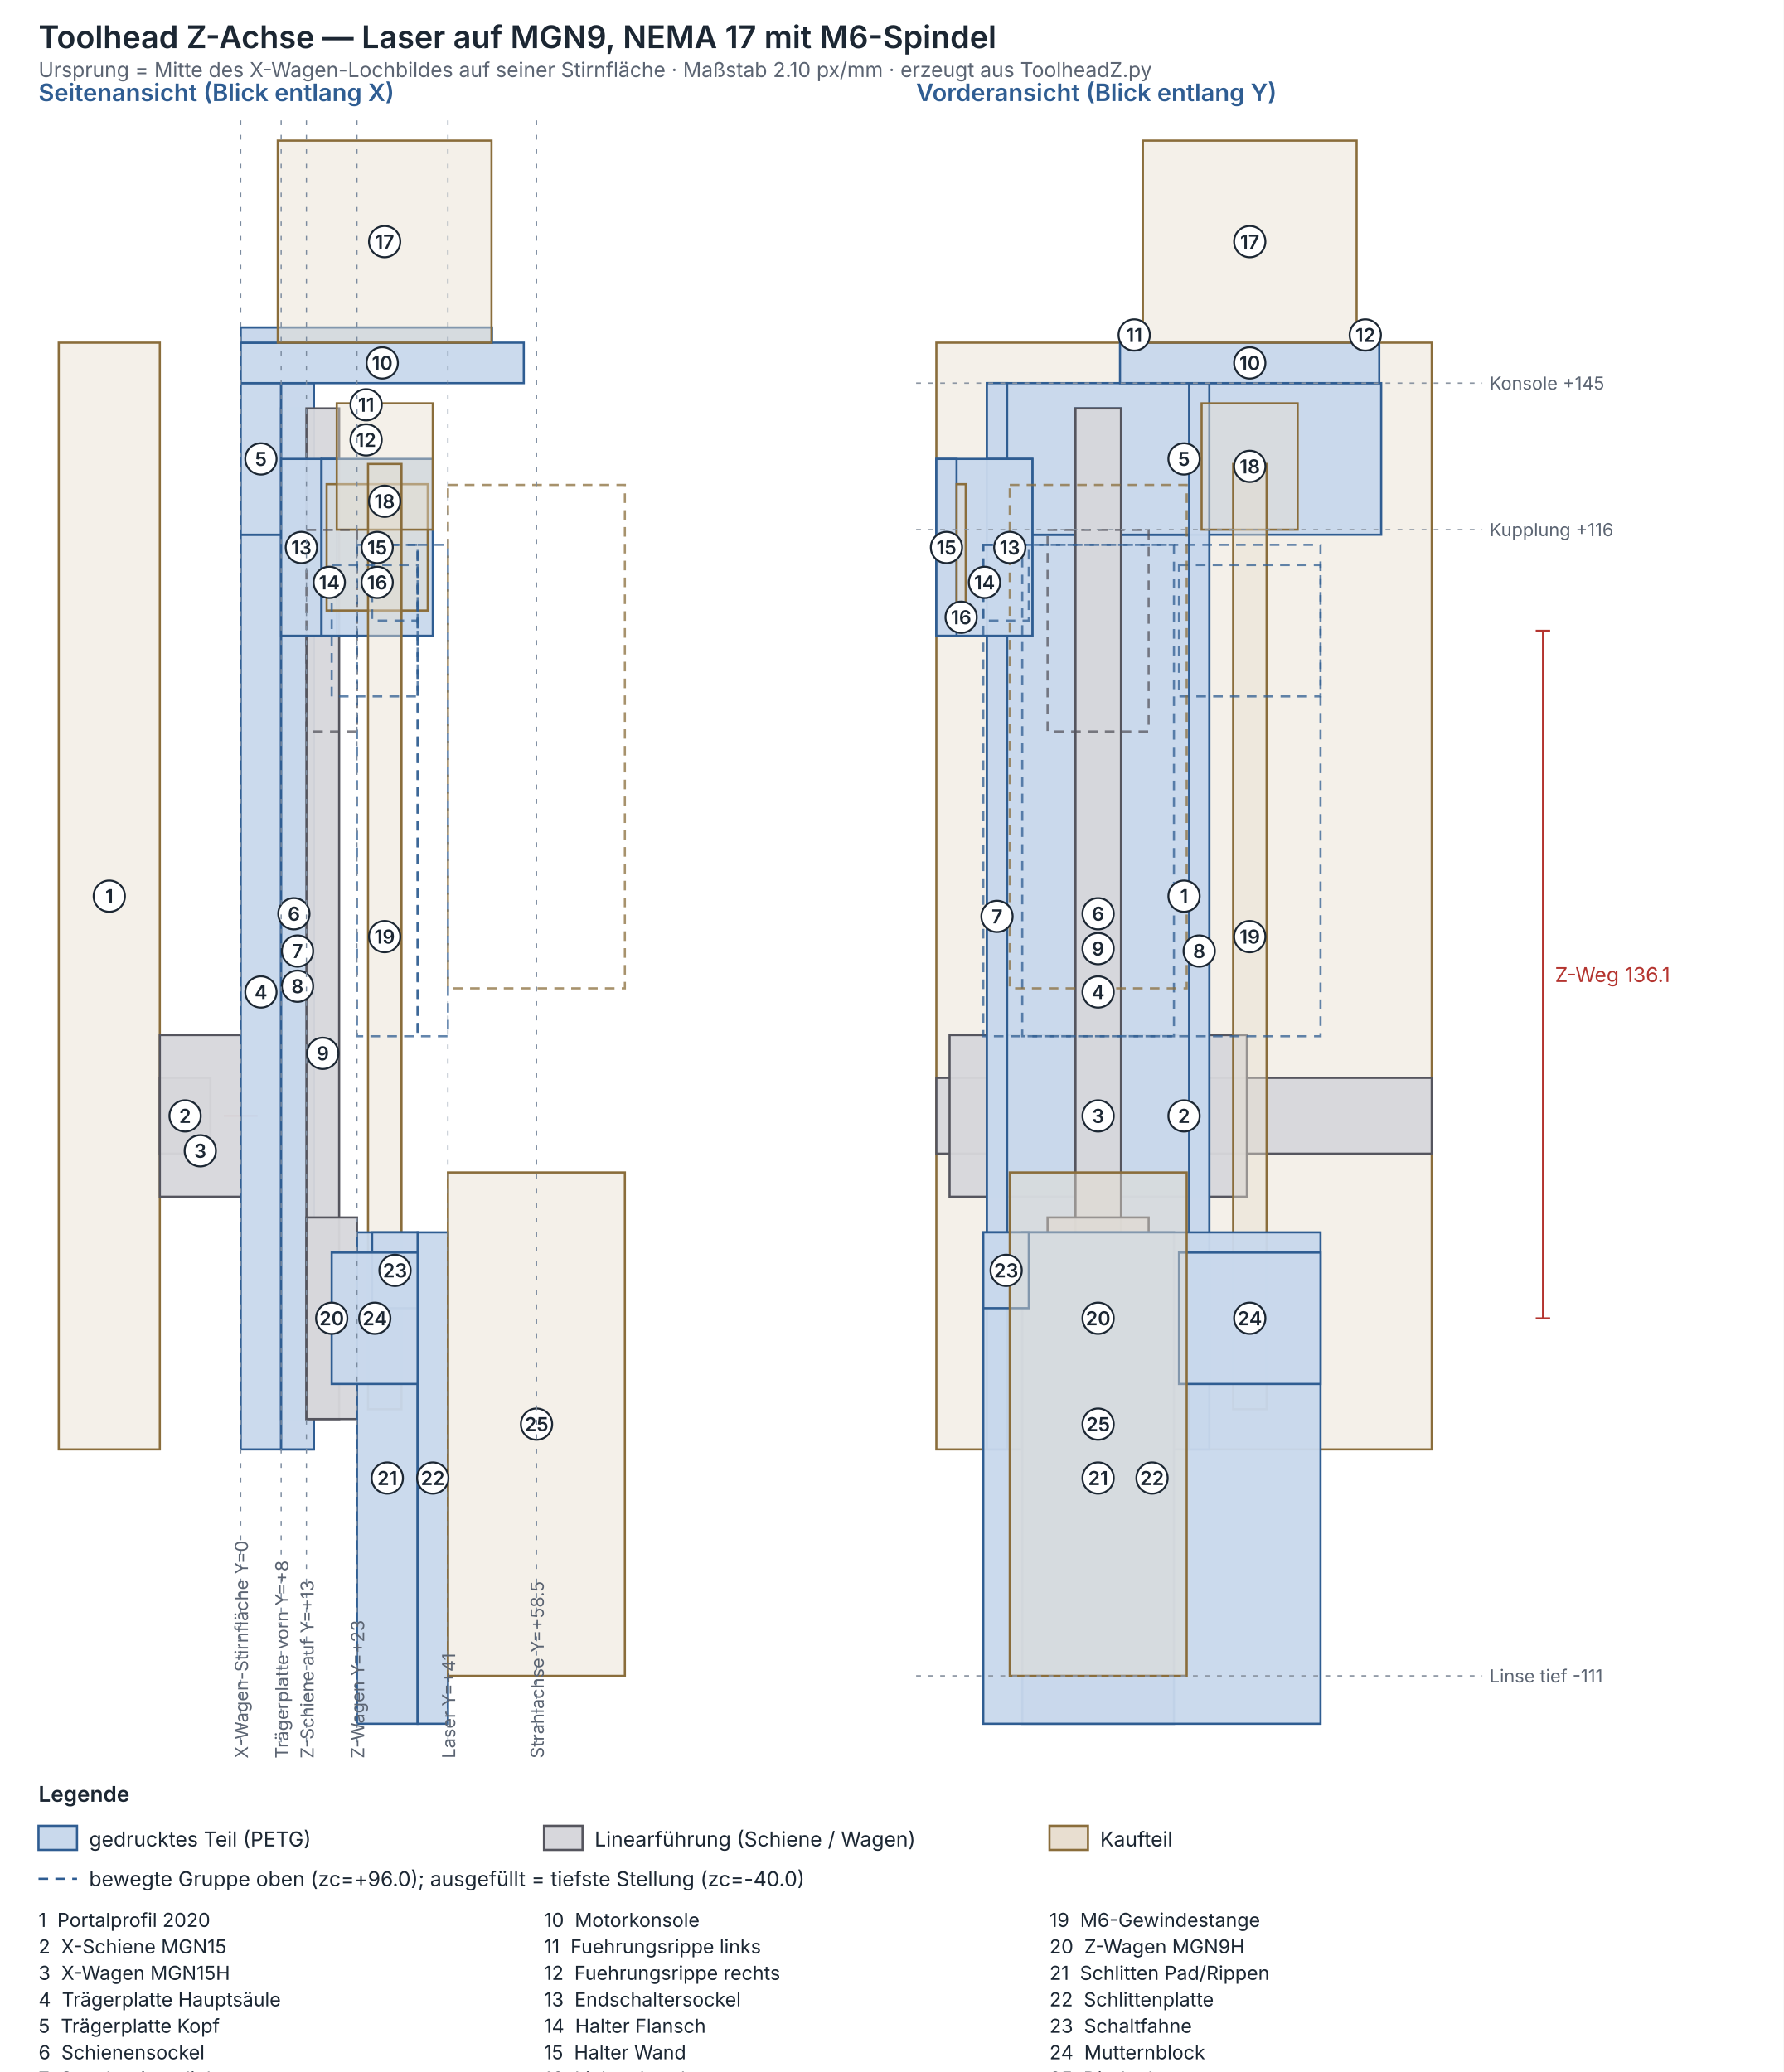
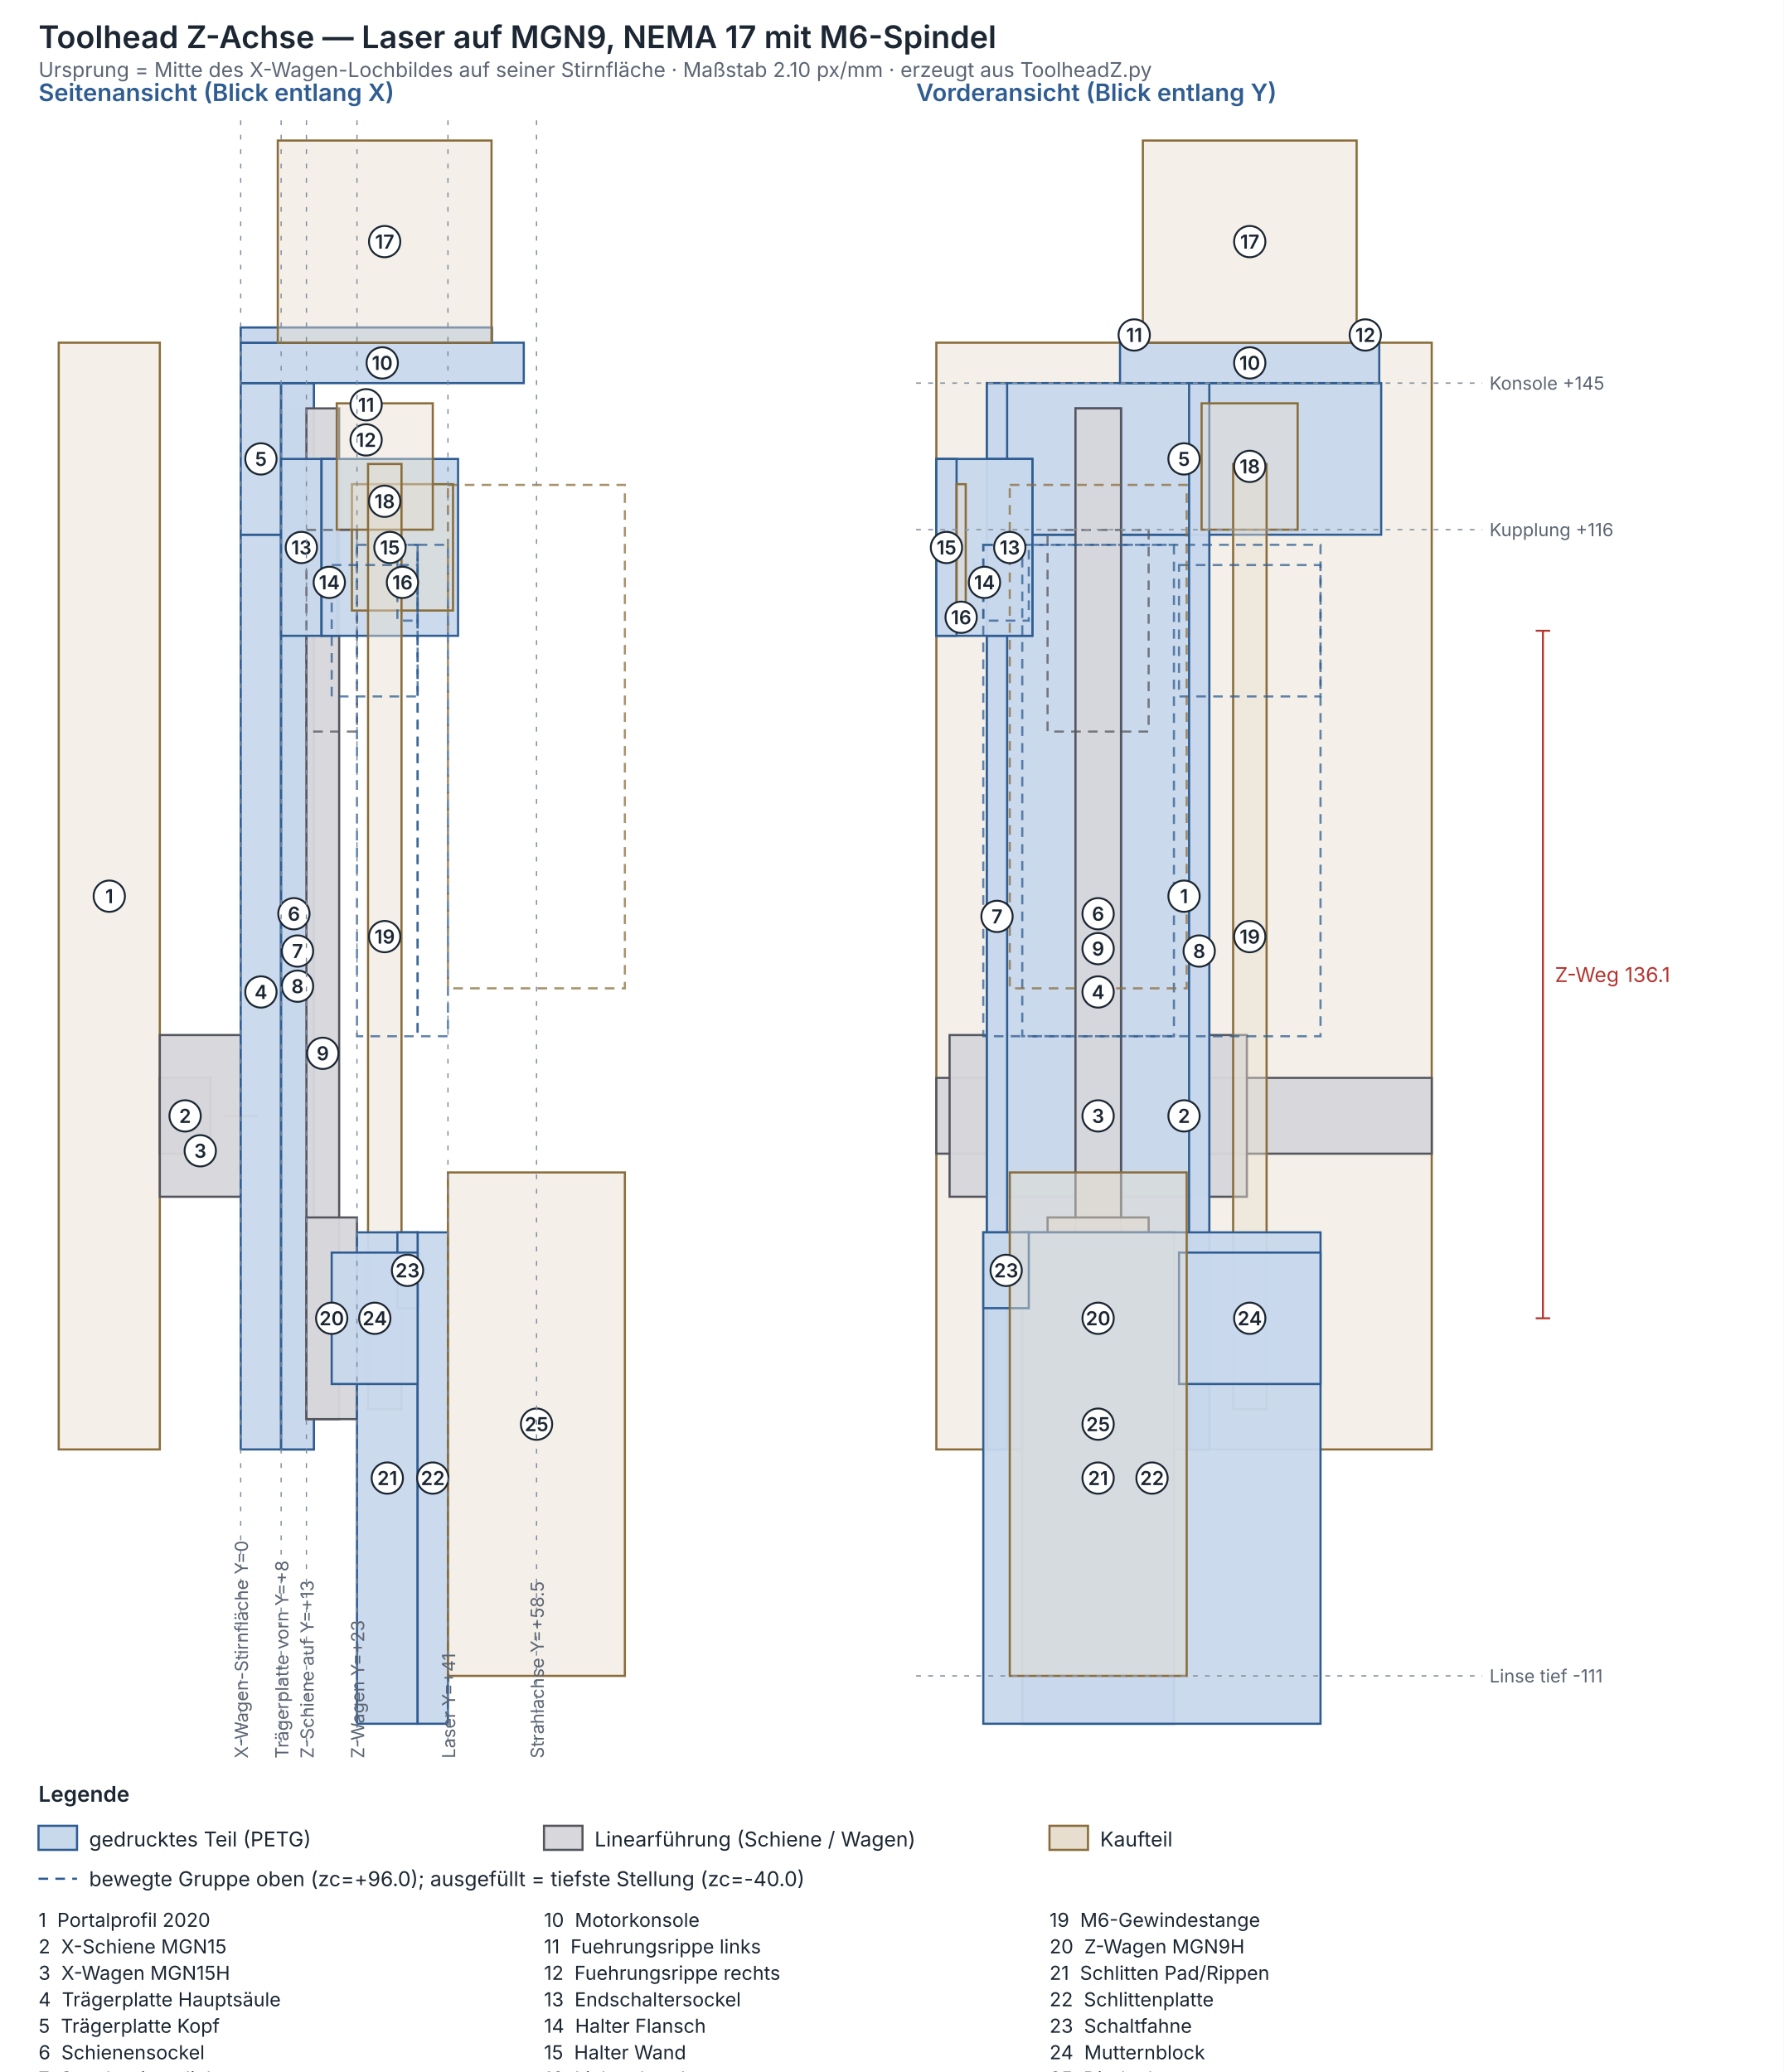
<svg xmlns="http://www.w3.org/2000/svg" width="741" height="861" viewBox="0 0 741 861" font-family="Inter, Helvetica, Arial, sans-serif">
  <rect width="100%" height="100%" fill="#ffffff" />
  <text x="16" y="20" font-size="13" font-weight="600" fill="#1c2733">Toolhead Z-Achse — Laser auf MGN9, NEMA 17 mit M6-Spindel</text>
  <text x="16" y="32" font-size="8.5" fill="#5b6472">Ursprung = Mitte des X-Wagen-Lochbildes auf seiner Stirnfläche · Maßstab 2.10 px/mm · erzeugt aus ToolheadZ.py</text>
  <text x="16.0" y="42.0" font-size="10" font-weight="600" fill="#2f5d92">Seitenansicht (Blick entlang X)</text>
  <line x1="93.0" y1="463.7" x2="107.0" y2="463.7" stroke="#b4342f" stroke-width="0.7" />
  <line x1="100.0" y1="456.7" x2="100.0" y2="470.7" stroke="#b4342f" stroke-width="0.7" />
  <rect x="24.4" y="142.4" width="42.0" height="459.9" fill="#e8ded0" fill-opacity="0.45" stroke="#8a6d3b" stroke-width="0.9" />
  <rect x="66.4" y="447.9" width="21.0" height="31.5" fill="#d7d7dc" fill-opacity="0.95" stroke="#55555e" stroke-width="0.9" />
  <rect x="66.4" y="430.1" width="33.6" height="67.2" fill="#d7d7dc" fill-opacity="0.95" stroke="#55555e" stroke-width="0.9" />
  <rect x="100.0" y="222.2" width="16.8" height="380.1" fill="#c9d9ec" fill-opacity="0.95" stroke="#2f5d92" stroke-width="0.9" />
  <rect x="100.0" y="159.2" width="16.8" height="63.0" fill="#c9d9ec" fill-opacity="0.95" stroke="#2f5d92" stroke-width="0.9" />
  <rect x="116.8" y="169.7" width="10.5" height="420.0" fill="#c9d9ec" fill-opacity="0.95" stroke="#2f5d92" stroke-width="0.9" />
  <rect x="116.8" y="159.2" width="13.6" height="443.1" fill="#c9d9ec" fill-opacity="0.95" stroke="#2f5d92" stroke-width="0.9" />
  <rect x="116.8" y="159.2" width="13.6" height="443.1" fill="#c9d9ec" fill-opacity="0.95" stroke="#2f5d92" stroke-width="0.9" />
  <rect x="127.3" y="169.7" width="13.6" height="420.0" fill="#d7d7dc" fill-opacity="0.95" stroke="#55555e" stroke-width="0.9" />
  <rect x="100.0" y="142.4" width="117.6" height="16.8" fill="#c9d9ec" fill-opacity="0.95" stroke="#2f5d92" stroke-width="0.9" />
  <rect x="100.0" y="136.1" width="104.3" height="6.3" fill="#c9d9ec" fill-opacity="0.95" stroke="#2f5d92" stroke-width="0.9" />
  <rect x="100.0" y="136.1" width="104.3" height="6.3" fill="#c9d9ec" fill-opacity="0.95" stroke="#2f5d92" stroke-width="0.9" />
  <rect x="116.8" y="190.7" width="16.8" height="73.5" fill="#c9d9ec" fill-opacity="0.95" stroke="#2f5d92" stroke-width="0.9" />
  <rect x="133.6" y="190.7" width="6.3" height="73.5" fill="#c9d9ec" fill-opacity="0.95" stroke="#2f5d92" stroke-width="0.9" />
-   <rect x="133.6" y="190.7" width="46.2" height="73.5" fill="#c9d9ec" fill-opacity="0.95" stroke="#2f5d92" stroke-width="0.9" />
-   <rect x="135.7" y="201.2" width="42.0" height="52.5" fill="#e8ded0" fill-opacity="0.45" stroke="#8a6d3b" stroke-width="0.9" />
+   <rect x="133.6" y="190.7" width="56.7" height="73.5" fill="#c9d9ec" fill-opacity="0.95" stroke="#2f5d92" stroke-width="0.9" />
+   <rect x="146.2" y="201.2" width="42.0" height="52.5" fill="#e8ded0" fill-opacity="0.45" stroke="#8a6d3b" stroke-width="0.9" />
  <rect x="115.4" y="58.4" width="88.8" height="84.0" fill="#e8ded0" fill-opacity="0.45" stroke="#8a6d3b" stroke-width="0.9" />
  <rect x="139.9" y="167.6" width="39.9" height="52.5" fill="#e8ded0" fill-opacity="0.45" stroke="#8a6d3b" stroke-width="0.9" />
  <rect x="152.9" y="192.8" width="13.9" height="392.8" fill="#e8ded0" fill-opacity="0.45" stroke="#8a6d3b" stroke-width="0.9" />
  <rect x="127.3" y="220.2" width="21.0" height="83.8" fill="none" stroke="#55555e" stroke-width="0.9" stroke-dasharray="4 3" opacity="0.75" />
  <rect x="148.3" y="226.4" width="25.2" height="204.2" fill="none" stroke="#2f5d92" stroke-width="0.9" stroke-dasharray="4 3" opacity="0.75" />
  <rect x="173.5" y="226.4" width="12.6" height="204.2" fill="none" stroke="#2f5d92" stroke-width="0.9" stroke-dasharray="4 3" opacity="0.75" />
-   <rect x="154.6" y="226.4" width="18.9" height="31.5" fill="none" stroke="#2f5d92" stroke-width="0.9" stroke-dasharray="4 3" opacity="0.75" />
+   <rect x="165.1" y="226.4" width="8.4" height="31.5" fill="none" stroke="#2f5d92" stroke-width="0.9" stroke-dasharray="4 3" opacity="0.75" />
  <rect x="137.8" y="234.8" width="35.7" height="54.6" fill="none" stroke="#2f5d92" stroke-width="0.9" stroke-dasharray="4 3" opacity="0.75" />
  <rect x="186.1" y="201.5" width="73.5" height="209.2" fill="none" stroke="#8a6d3b" stroke-width="0.9" stroke-dasharray="4 3" opacity="0.75" />
  <rect x="127.3" y="505.9" width="21.0" height="83.8" fill="#d7d7dc" fill-opacity="0.95" stroke="#55555e" stroke-width="0.9" />
  <rect x="148.3" y="512.1" width="25.2" height="204.2" fill="#c9d9ec" fill-opacity="0.95" stroke="#2f5d92" stroke-width="0.9" />
  <rect x="173.5" y="512.1" width="12.6" height="204.2" fill="#c9d9ec" fill-opacity="0.95" stroke="#2f5d92" stroke-width="0.9" />
-   <rect x="154.6" y="512.1" width="18.9" height="31.5" fill="#c9d9ec" fill-opacity="0.95" stroke="#2f5d92" stroke-width="0.9" />
+   <rect x="165.1" y="512.1" width="8.4" height="31.5" fill="#c9d9ec" fill-opacity="0.95" stroke="#2f5d92" stroke-width="0.9" />
  <rect x="137.8" y="520.5" width="35.7" height="54.6" fill="#c9d9ec" fill-opacity="0.95" stroke="#2f5d92" stroke-width="0.9" />
  <rect x="186.1" y="487.2" width="73.5" height="209.2" fill="#e8ded0" fill-opacity="0.45" stroke="#8a6d3b" stroke-width="0.9" />
  <circle cx="45.4" cy="372.4" r="6.5" fill="#ffffff" stroke="#1c2733" stroke-width="0.8" />
  <text x="45.4" y="372.4" text-anchor="middle" dominant-baseline="central" font-size="8" font-weight="600" fill="#1c2733">1</text>
  <circle cx="76.9" cy="463.7" r="6.5" fill="#ffffff" stroke="#1c2733" stroke-width="0.8" />
  <text x="76.9" y="463.7" text-anchor="middle" dominant-baseline="central" font-size="8" font-weight="600" fill="#1c2733">2</text>
  <circle cx="83.2" cy="478.2" r="6.5" fill="#ffffff" stroke="#1c2733" stroke-width="0.8" />
  <text x="83.2" y="478.2" text-anchor="middle" dominant-baseline="central" font-size="8" font-weight="600" fill="#1c2733">3</text>
  <circle cx="108.4" cy="412.2" r="6.5" fill="#ffffff" stroke="#1c2733" stroke-width="0.8" />
  <text x="108.4" y="412.2" text-anchor="middle" dominant-baseline="central" font-size="8" font-weight="600" fill="#1c2733">4</text>
  <circle cx="108.4" cy="190.7" r="6.5" fill="#ffffff" stroke="#1c2733" stroke-width="0.8" />
  <text x="108.4" y="190.7" text-anchor="middle" dominant-baseline="central" font-size="8" font-weight="600" fill="#1c2733">5</text>
  <circle cx="122.1" cy="379.7" r="6.5" fill="#ffffff" stroke="#1c2733" stroke-width="0.8" />
  <text x="122.1" y="379.7" text-anchor="middle" dominant-baseline="central" font-size="8" font-weight="600" fill="#1c2733">6</text>
  <circle cx="123.6" cy="395.2" r="6.5" fill="#ffffff" stroke="#1c2733" stroke-width="0.8" />
  <text x="123.6" y="395.2" text-anchor="middle" dominant-baseline="central" font-size="8" font-weight="600" fill="#1c2733">7</text>
  <circle cx="123.6" cy="409.8" r="6.5" fill="#ffffff" stroke="#1c2733" stroke-width="0.8" />
  <text x="123.6" y="409.8" text-anchor="middle" dominant-baseline="central" font-size="8" font-weight="600" fill="#1c2733">8</text>
  <circle cx="134.1" cy="437.7" r="6.5" fill="#ffffff" stroke="#1c2733" stroke-width="0.8" />
  <text x="134.1" y="437.7" text-anchor="middle" dominant-baseline="central" font-size="8" font-weight="600" fill="#1c2733">9</text>
  <circle cx="158.8" cy="150.8" r="6.5" fill="#ffffff" stroke="#1c2733" stroke-width="0.8" />
  <text x="158.8" y="150.8" text-anchor="middle" dominant-baseline="central" font-size="8" font-weight="600" fill="#1c2733">10</text>
  <circle cx="152.1" cy="168.2" r="6.5" fill="#ffffff" stroke="#1c2733" stroke-width="0.8" />
  <text x="152.1" y="168.2" text-anchor="middle" dominant-baseline="central" font-size="8" font-weight="600" fill="#1c2733">11</text>
  <circle cx="152.1" cy="182.8" r="6.5" fill="#ffffff" stroke="#1c2733" stroke-width="0.8" />
  <text x="152.1" y="182.8" text-anchor="middle" dominant-baseline="central" font-size="8" font-weight="600" fill="#1c2733">12</text>
  <circle cx="125.2" cy="227.5" r="6.5" fill="#ffffff" stroke="#1c2733" stroke-width="0.8" />
  <text x="125.2" y="227.5" text-anchor="middle" dominant-baseline="central" font-size="8" font-weight="600" fill="#1c2733">13</text>
  <circle cx="136.8" cy="242.0" r="6.5" fill="#ffffff" stroke="#1c2733" stroke-width="0.8" />
  <text x="136.8" y="242.0" text-anchor="middle" dominant-baseline="central" font-size="8" font-weight="600" fill="#1c2733">14</text>
-   <circle cx="156.7" cy="227.5" r="6.5" fill="#ffffff" stroke="#1c2733" stroke-width="0.8" />
-   <text x="156.7" y="227.5" text-anchor="middle" dominant-baseline="central" font-size="8" font-weight="600" fill="#1c2733">15</text>
-   <circle cx="156.7" cy="242.0" r="6.5" fill="#ffffff" stroke="#1c2733" stroke-width="0.8" />
-   <text x="156.7" y="242.0" text-anchor="middle" dominant-baseline="central" font-size="8" font-weight="600" fill="#1c2733">16</text>
+   <circle cx="162.0" cy="227.5" r="6.5" fill="#ffffff" stroke="#1c2733" stroke-width="0.8" />
+   <text x="162.0" y="227.5" text-anchor="middle" dominant-baseline="central" font-size="8" font-weight="600" fill="#1c2733">15</text>
+   <circle cx="167.2" cy="242.0" r="6.5" fill="#ffffff" stroke="#1c2733" stroke-width="0.8" />
+   <text x="167.2" y="242.0" text-anchor="middle" dominant-baseline="central" font-size="8" font-weight="600" fill="#1c2733">16</text>
  <circle cx="159.8" cy="100.4" r="6.5" fill="#ffffff" stroke="#1c2733" stroke-width="0.8" />
  <text x="159.8" y="100.4" text-anchor="middle" dominant-baseline="central" font-size="8" font-weight="600" fill="#1c2733">17</text>
  <circle cx="159.8" cy="208.3" r="6.5" fill="#ffffff" stroke="#1c2733" stroke-width="0.8" />
  <text x="159.8" y="208.3" text-anchor="middle" dominant-baseline="central" font-size="8" font-weight="600" fill="#1c2733">18</text>
  <circle cx="159.8" cy="389.2" r="6.5" fill="#ffffff" stroke="#1c2733" stroke-width="0.8" />
  <text x="159.8" y="389.2" text-anchor="middle" dominant-baseline="central" font-size="8" font-weight="600" fill="#1c2733">19</text>
  <circle cx="137.8" cy="547.8" r="6.5" fill="#ffffff" stroke="#1c2733" stroke-width="0.8" />
  <text x="137.8" y="547.8" text-anchor="middle" dominant-baseline="central" font-size="8" font-weight="600" fill="#1c2733">20</text>
  <circle cx="160.9" cy="614.2" r="6.5" fill="#ffffff" stroke="#1c2733" stroke-width="0.8" />
  <text x="160.9" y="614.2" text-anchor="middle" dominant-baseline="central" font-size="8" font-weight="600" fill="#1c2733">21</text>
  <circle cx="179.8" cy="614.2" r="6.5" fill="#ffffff" stroke="#1c2733" stroke-width="0.8" />
  <text x="179.8" y="614.2" text-anchor="middle" dominant-baseline="central" font-size="8" font-weight="600" fill="#1c2733">22</text>
-   <circle cx="164.1" cy="527.9" r="6.5" fill="#ffffff" stroke="#1c2733" stroke-width="0.8" />
-   <text x="164.1" y="527.9" text-anchor="middle" dominant-baseline="central" font-size="8" font-weight="600" fill="#1c2733">23</text>
+   <circle cx="169.3" cy="527.9" r="6.5" fill="#ffffff" stroke="#1c2733" stroke-width="0.8" />
+   <text x="169.3" y="527.9" text-anchor="middle" dominant-baseline="central" font-size="8" font-weight="600" fill="#1c2733">23</text>
  <circle cx="155.7" cy="547.8" r="6.5" fill="#ffffff" stroke="#1c2733" stroke-width="0.8" />
  <text x="155.7" y="547.8" text-anchor="middle" dominant-baseline="central" font-size="8" font-weight="600" fill="#1c2733">24</text>
  <circle cx="222.9" cy="591.8" r="6.5" fill="#ffffff" stroke="#1c2733" stroke-width="0.8" />
  <text x="222.9" y="591.8" text-anchor="middle" dominant-baseline="central" font-size="8" font-weight="600" fill="#1c2733">25</text>
  <text x="380.6" y="42.0" font-size="10" font-weight="600" fill="#2f5d92">Vorderansicht (Blick entlang Y)</text>
  <line x1="449.2" y1="463.7" x2="463.2" y2="463.7" stroke="#b4342f" stroke-width="0.7" />
  <line x1="456.2" y1="456.7" x2="456.2" y2="470.7" stroke="#b4342f" stroke-width="0.7" />
  <rect x="389.0" y="142.4" width="205.8" height="459.9" fill="#e8ded0" fill-opacity="0.45" stroke="#8a6d3b" stroke-width="0.9" />
  <rect x="389.0" y="447.9" width="205.8" height="31.5" fill="#d7d7dc" fill-opacity="0.95" stroke="#55555e" stroke-width="0.9" />
  <rect x="394.5" y="430.1" width="123.5" height="67.2" fill="#d7d7dc" fill-opacity="0.95" stroke="#55555e" stroke-width="0.9" />
  <rect x="410.0" y="222.2" width="92.4" height="380.1" fill="#c9d9ec" fill-opacity="0.95" stroke="#2f5d92" stroke-width="0.9" />
  <rect x="410.0" y="159.2" width="163.8" height="63.0" fill="#c9d9ec" fill-opacity="0.95" stroke="#2f5d92" stroke-width="0.9" />
  <rect x="446.8" y="169.7" width="18.9" height="420.0" fill="#c9d9ec" fill-opacity="0.95" stroke="#2f5d92" stroke-width="0.9" />
  <rect x="410.0" y="159.2" width="8.4" height="443.1" fill="#c9d9ec" fill-opacity="0.95" stroke="#2f5d92" stroke-width="0.9" />
  <rect x="494.0" y="159.2" width="8.4" height="443.1" fill="#c9d9ec" fill-opacity="0.95" stroke="#2f5d92" stroke-width="0.9" />
  <rect x="446.8" y="169.7" width="18.9" height="420.0" fill="#d7d7dc" fill-opacity="0.95" stroke="#55555e" stroke-width="0.9" />
  <rect x="465.3" y="142.4" width="107.7" height="16.8" fill="#c9d9ec" fill-opacity="0.95" stroke="#2f5d92" stroke-width="0.9" />
  <rect x="468.1" y="136.1" width="6.3" height="6.3" fill="#c9d9ec" fill-opacity="0.95" stroke="#2f5d92" stroke-width="0.9" />
  <rect x="564.0" y="136.1" width="6.3" height="6.3" fill="#c9d9ec" fill-opacity="0.95" stroke="#2f5d92" stroke-width="0.9" />
  <rect x="410.0" y="190.7" width="18.9" height="73.5" fill="#c9d9ec" fill-opacity="0.95" stroke="#2f5d92" stroke-width="0.9" />
  <rect x="389.0" y="190.7" width="39.9" height="73.5" fill="#c9d9ec" fill-opacity="0.95" stroke="#2f5d92" stroke-width="0.9" />
  <rect x="389.0" y="190.7" width="8.4" height="73.5" fill="#c9d9ec" fill-opacity="0.95" stroke="#2f5d92" stroke-width="0.9" />
  <rect x="397.4" y="201.2" width="3.8" height="52.5" fill="#e8ded0" fill-opacity="0.45" stroke="#8a6d3b" stroke-width="0.9" />
  <rect x="474.8" y="58.4" width="88.8" height="84.0" fill="#e8ded0" fill-opacity="0.45" stroke="#8a6d3b" stroke-width="0.9" />
  <rect x="499.2" y="167.6" width="39.9" height="52.5" fill="#e8ded0" fill-opacity="0.45" stroke="#8a6d3b" stroke-width="0.9" />
  <rect x="512.3" y="192.8" width="13.9" height="392.8" fill="#e8ded0" fill-opacity="0.45" stroke="#8a6d3b" stroke-width="0.9" />
  <rect x="435.2" y="220.2" width="42.0" height="83.8" fill="none" stroke="#55555e" stroke-width="0.9" stroke-dasharray="4 3" opacity="0.75" />
  <rect x="424.7" y="226.4" width="63.0" height="204.2" fill="none" stroke="#2f5d92" stroke-width="0.9" stroke-dasharray="4 3" opacity="0.75" />
  <rect x="408.5" y="226.4" width="140.1" height="204.2" fill="none" stroke="#2f5d92" stroke-width="0.9" stroke-dasharray="4 3" opacity="0.75" />
  <rect x="408.5" y="226.4" width="18.9" height="31.5" fill="none" stroke="#2f5d92" stroke-width="0.9" stroke-dasharray="4 3" opacity="0.75" />
  <rect x="489.8" y="234.8" width="58.8" height="54.6" fill="none" stroke="#2f5d92" stroke-width="0.9" stroke-dasharray="4 3" opacity="0.75" />
  <rect x="419.5" y="201.5" width="73.5" height="209.2" fill="none" stroke="#8a6d3b" stroke-width="0.9" stroke-dasharray="4 3" opacity="0.75" />
  <rect x="435.2" y="505.9" width="42.0" height="83.8" fill="#d7d7dc" fill-opacity="0.95" stroke="#55555e" stroke-width="0.9" />
  <rect x="424.7" y="512.1" width="63.0" height="204.2" fill="#c9d9ec" fill-opacity="0.95" stroke="#2f5d92" stroke-width="0.9" />
  <rect x="408.5" y="512.1" width="140.1" height="204.2" fill="#c9d9ec" fill-opacity="0.95" stroke="#2f5d92" stroke-width="0.9" />
  <rect x="408.5" y="512.1" width="18.9" height="31.5" fill="#c9d9ec" fill-opacity="0.95" stroke="#2f5d92" stroke-width="0.9" />
  <rect x="489.8" y="520.5" width="58.8" height="54.6" fill="#c9d9ec" fill-opacity="0.95" stroke="#2f5d92" stroke-width="0.9" />
  <rect x="419.5" y="487.2" width="73.5" height="209.2" fill="#e8ded0" fill-opacity="0.45" stroke="#8a6d3b" stroke-width="0.9" />
  <circle cx="491.9" cy="372.4" r="6.5" fill="#ffffff" stroke="#1c2733" stroke-width="0.8" />
  <text x="491.9" y="372.4" text-anchor="middle" dominant-baseline="central" font-size="8" font-weight="600" fill="#1c2733">1</text>
  <circle cx="491.9" cy="463.7" r="6.5" fill="#ffffff" stroke="#1c2733" stroke-width="0.8" />
  <text x="491.9" y="463.7" text-anchor="middle" dominant-baseline="central" font-size="8" font-weight="600" fill="#1c2733">2</text>
  <circle cx="456.2" cy="463.7" r="6.5" fill="#ffffff" stroke="#1c2733" stroke-width="0.8" />
  <text x="456.2" y="463.7" text-anchor="middle" dominant-baseline="central" font-size="8" font-weight="600" fill="#1c2733">3</text>
  <circle cx="456.2" cy="412.2" r="6.5" fill="#ffffff" stroke="#1c2733" stroke-width="0.8" />
  <text x="456.2" y="412.2" text-anchor="middle" dominant-baseline="central" font-size="8" font-weight="600" fill="#1c2733">4</text>
  <circle cx="491.9" cy="190.7" r="6.5" fill="#ffffff" stroke="#1c2733" stroke-width="0.8" />
  <text x="491.9" y="190.7" text-anchor="middle" dominant-baseline="central" font-size="8" font-weight="600" fill="#1c2733">5</text>
  <circle cx="456.2" cy="379.7" r="6.5" fill="#ffffff" stroke="#1c2733" stroke-width="0.8" />
  <text x="456.2" y="379.7" text-anchor="middle" dominant-baseline="central" font-size="8" font-weight="600" fill="#1c2733">6</text>
  <circle cx="414.2" cy="380.8" r="6.5" fill="#ffffff" stroke="#1c2733" stroke-width="0.8" />
  <text x="414.2" y="380.8" text-anchor="middle" dominant-baseline="central" font-size="8" font-weight="600" fill="#1c2733">7</text>
  <circle cx="498.2" cy="395.2" r="6.5" fill="#ffffff" stroke="#1c2733" stroke-width="0.8" />
  <text x="498.2" y="395.2" text-anchor="middle" dominant-baseline="central" font-size="8" font-weight="600" fill="#1c2733">8</text>
  <circle cx="456.2" cy="394.2" r="6.5" fill="#ffffff" stroke="#1c2733" stroke-width="0.8" />
  <text x="456.2" y="394.2" text-anchor="middle" dominant-baseline="central" font-size="8" font-weight="600" fill="#1c2733">9</text>
  <circle cx="519.2" cy="150.8" r="6.5" fill="#ffffff" stroke="#1c2733" stroke-width="0.8" />
  <text x="519.2" y="150.8" text-anchor="middle" dominant-baseline="central" font-size="8" font-weight="600" fill="#1c2733">10</text>
  <circle cx="471.2" cy="139.2" r="6.5" fill="#ffffff" stroke="#1c2733" stroke-width="0.8" />
  <text x="471.2" y="139.2" text-anchor="middle" dominant-baseline="central" font-size="8" font-weight="600" fill="#1c2733">11</text>
  <circle cx="567.2" cy="139.2" r="6.5" fill="#ffffff" stroke="#1c2733" stroke-width="0.8" />
  <text x="567.2" y="139.2" text-anchor="middle" dominant-baseline="central" font-size="8" font-weight="600" fill="#1c2733">12</text>
  <circle cx="419.5" cy="227.5" r="6.5" fill="#ffffff" stroke="#1c2733" stroke-width="0.8" />
  <text x="419.5" y="227.5" text-anchor="middle" dominant-baseline="central" font-size="8" font-weight="600" fill="#1c2733">13</text>
  <circle cx="409.0" cy="242.0" r="6.5" fill="#ffffff" stroke="#1c2733" stroke-width="0.8" />
  <text x="409.0" y="242.0" text-anchor="middle" dominant-baseline="central" font-size="8" font-weight="600" fill="#1c2733">14</text>
  <circle cx="393.2" cy="227.5" r="6.5" fill="#ffffff" stroke="#1c2733" stroke-width="0.8" />
  <text x="393.2" y="227.5" text-anchor="middle" dominant-baseline="central" font-size="8" font-weight="600" fill="#1c2733">15</text>
  <circle cx="399.3" cy="256.5" r="6.5" fill="#ffffff" stroke="#1c2733" stroke-width="0.8" />
  <text x="399.3" y="256.5" text-anchor="middle" dominant-baseline="central" font-size="8" font-weight="600" fill="#1c2733">16</text>
  <circle cx="519.2" cy="100.4" r="6.5" fill="#ffffff" stroke="#1c2733" stroke-width="0.8" />
  <text x="519.2" y="100.4" text-anchor="middle" dominant-baseline="central" font-size="8" font-weight="600" fill="#1c2733">17</text>
  <circle cx="519.2" cy="193.8" r="6.5" fill="#ffffff" stroke="#1c2733" stroke-width="0.8" />
  <text x="519.2" y="193.8" text-anchor="middle" dominant-baseline="central" font-size="8" font-weight="600" fill="#1c2733">18</text>
  <circle cx="519.2" cy="389.2" r="6.5" fill="#ffffff" stroke="#1c2733" stroke-width="0.8" />
  <text x="519.2" y="389.2" text-anchor="middle" dominant-baseline="central" font-size="8" font-weight="600" fill="#1c2733">19</text>
  <circle cx="456.2" cy="547.8" r="6.5" fill="#ffffff" stroke="#1c2733" stroke-width="0.8" />
  <text x="456.2" y="547.8" text-anchor="middle" dominant-baseline="central" font-size="8" font-weight="600" fill="#1c2733">20</text>
  <circle cx="456.2" cy="614.2" r="6.5" fill="#ffffff" stroke="#1c2733" stroke-width="0.8" />
  <text x="456.2" y="614.2" text-anchor="middle" dominant-baseline="central" font-size="8" font-weight="600" fill="#1c2733">21</text>
  <circle cx="478.6" cy="614.2" r="6.5" fill="#ffffff" stroke="#1c2733" stroke-width="0.8" />
  <text x="478.6" y="614.2" text-anchor="middle" dominant-baseline="central" font-size="8" font-weight="600" fill="#1c2733">22</text>
  <circle cx="418.0" cy="527.9" r="6.5" fill="#ffffff" stroke="#1c2733" stroke-width="0.8" />
  <text x="418.0" y="527.9" text-anchor="middle" dominant-baseline="central" font-size="8" font-weight="600" fill="#1c2733">23</text>
  <circle cx="519.2" cy="547.8" r="6.5" fill="#ffffff" stroke="#1c2733" stroke-width="0.8" />
  <text x="519.2" y="547.8" text-anchor="middle" dominant-baseline="central" font-size="8" font-weight="600" fill="#1c2733">24</text>
  <circle cx="456.2" cy="591.8" r="6.5" fill="#ffffff" stroke="#1c2733" stroke-width="0.8" />
  <text x="456.2" y="591.8" text-anchor="middle" dominant-baseline="central" font-size="8" font-weight="600" fill="#1c2733">25</text>
  <line x1="100.0" y1="50.0" x2="100.0" y2="726.7" stroke="#7a8a9e" stroke-width="0.5" stroke-dasharray="2 4" />
  <text x="103.0" y="730.7" font-size="7.5" fill="#5b6472" transform="rotate(-90 103.0 730.7)" text-anchor="start">X-Wagen-Stirnfläche  Y=0</text>
  <line x1="116.8" y1="50.0" x2="116.8" y2="726.7" stroke="#7a8a9e" stroke-width="0.5" stroke-dasharray="2 4" />
  <text x="119.8" y="730.7" font-size="7.5" fill="#5b6472" transform="rotate(-90 119.8 730.7)" text-anchor="start">Trägerplatte vorn  Y=+8</text>
  <line x1="127.3" y1="50.0" x2="127.3" y2="726.7" stroke="#7a8a9e" stroke-width="0.5" stroke-dasharray="2 4" />
  <text x="130.3" y="730.7" font-size="7.5" fill="#5b6472" transform="rotate(-90 130.3 730.7)" text-anchor="start">Z-Schiene auf  Y=+13</text>
  <line x1="148.3" y1="50.0" x2="148.3" y2="726.7" stroke="#7a8a9e" stroke-width="0.5" stroke-dasharray="2 4" />
  <text x="151.3" y="730.7" font-size="7.5" fill="#5b6472" transform="rotate(-90 151.3 730.7)" text-anchor="start">Z-Wagen  Y=+23</text>
  <line x1="186.1" y1="50.0" x2="186.1" y2="726.7" stroke="#7a8a9e" stroke-width="0.5" stroke-dasharray="2 4" />
  <text x="189.1" y="730.7" font-size="7.5" fill="#5b6472" transform="rotate(-90 189.1 730.7)" text-anchor="start">Laser  Y=+41</text>
  <line x1="222.9" y1="50.0" x2="222.9" y2="726.7" stroke="#7a8a9e" stroke-width="0.5" stroke-dasharray="2 4" />
  <text x="225.9" y="730.7" font-size="7.5" fill="#5b6472" transform="rotate(-90 225.9 730.7)" text-anchor="start">Strahlachse  Y=+58.5</text>
  <line x1="641.0" y1="547.8" x2="641.0" y2="262.1" stroke="#b4342f" stroke-width="0.8" />
  <line x1="638.0" y1="547.8" x2="644.0" y2="547.8" stroke="#b4342f" stroke-width="0.8" />
  <line x1="638.0" y1="262.1" x2="644.0" y2="262.1" stroke="#b4342f" stroke-width="0.8" />
  <text x="646.0" y="405.0" font-size="8.5" fill="#b4342f" text-anchor="start" dominant-baseline="middle">Z-Weg 136.1</text>
  <line x1="380.6" y1="159.2" x2="615.8" y2="159.2" stroke="#8c96a3" stroke-width="0.6" stroke-dasharray="2 3" />
  <text x="618.8" y="159.2" font-size="7.5" fill="#5b6472" dominant-baseline="middle">Konsole +145</text>
  <line x1="380.6" y1="220.1" x2="615.8" y2="220.1" stroke="#8c96a3" stroke-width="0.6" stroke-dasharray="2 3" />
  <text x="618.8" y="220.1" font-size="7.5" fill="#5b6472" dominant-baseline="middle">Kupplung +116</text>
  <line x1="380.6" y1="696.4" x2="615.8" y2="696.4" stroke="#8c96a3" stroke-width="0.6" stroke-dasharray="2 3" />
  <text x="618.8" y="696.4" font-size="7.5" fill="#5b6472" dominant-baseline="middle">Linse tief -111</text>
  <text x="16" y="748.7" font-size="9" font-weight="600" fill="#1c2733">Legende</text>
  <rect x="16" y="758.7" width="16" height="10" fill="#c9d9ec" stroke="#2f5d92" stroke-width="0.9" />
  <text x="37" y="764.2" font-size="8.5" fill="#1c2733" dominant-baseline="middle">gedrucktes Teil (PETG)</text>
  <rect x="226" y="758.7" width="16" height="10" fill="#d7d7dc" stroke="#55555e" stroke-width="0.9" />
  <text x="247" y="764.2" font-size="8.5" fill="#1c2733" dominant-baseline="middle">Linearführung (Schiene / Wagen)</text>
  <rect x="436" y="758.7" width="16" height="10" fill="#e8ded0" stroke="#8a6d3b" stroke-width="0.9" />
  <text x="457" y="764.2" font-size="8.5" fill="#1c2733" dominant-baseline="middle">Kaufteil</text>
  <line x1="16" y1="780.7" x2="32" y2="780.7" stroke="#2f5d92" stroke-width="0.9" stroke-dasharray="4 3" />
  <text x="37" y="780.7" font-size="8.5" fill="#1c2733" dominant-baseline="middle">bewegte Gruppe oben (zc=+96.0); ausgefüllt = tiefste Stellung (zc=-40.0)</text>
  <text x="16" y="800.7" font-size="8" fill="#1c2733">1  Portalprofil 2020</text>
  <text x="16" y="811.7" font-size="8" fill="#1c2733">2  X-Schiene MGN15</text>
  <text x="16" y="822.7" font-size="8" fill="#1c2733">3  X-Wagen MGN15H</text>
  <text x="16" y="833.7" font-size="8" fill="#1c2733">4  Trägerplatte Hauptsäule</text>
  <text x="16" y="844.7" font-size="8" fill="#1c2733">5  Trägerplatte Kopf</text>
  <text x="16" y="855.7" font-size="8" fill="#1c2733">6  Schienensockel</text>
  <text x="16" y="866.7" font-size="8" fill="#1c2733">7  Saeulenrippe links</text>
  <text x="16" y="877.7" font-size="8" fill="#1c2733">8  Saeulenrippe rechts</text>
  <text x="16" y="888.7" font-size="8" fill="#1c2733">9  Z-Schiene MGN9</text>
  <text x="226" y="800.7" font-size="8" fill="#1c2733">10  Motorkonsole</text>
  <text x="226" y="811.7" font-size="8" fill="#1c2733">11  Fuehrungsrippe links</text>
  <text x="226" y="822.7" font-size="8" fill="#1c2733">12  Fuehrungsrippe rechts</text>
  <text x="226" y="833.7" font-size="8" fill="#1c2733">13  Endschaltersockel</text>
  <text x="226" y="844.7" font-size="8" fill="#1c2733">14  Halter Flansch</text>
  <text x="226" y="855.7" font-size="8" fill="#1c2733">15  Halter Wand</text>
  <text x="226" y="866.7" font-size="8" fill="#1c2733">16  Lichtschranke</text>
  <text x="226" y="877.7" font-size="8" fill="#1c2733">17  NEMA 17</text>
  <text x="226" y="888.7" font-size="8" fill="#1c2733">18  Kupplung</text>
  <text x="436" y="800.7" font-size="8" fill="#1c2733">19  M6-Gewindestange</text>
  <text x="436" y="811.7" font-size="8" fill="#1c2733">20  Z-Wagen MGN9H</text>
  <text x="436" y="822.7" font-size="8" fill="#1c2733">21  Schlitten Pad/Rippen</text>
  <text x="436" y="833.7" font-size="8" fill="#1c2733">22  Schlittenplatte</text>
  <text x="436" y="844.7" font-size="8" fill="#1c2733">23  Schaltfahne</text>
  <text x="436" y="855.7" font-size="8" fill="#1c2733">24  Mutternblock</text>
  <text x="436" y="866.7" font-size="8" fill="#1c2733">25  Diodenlaser</text>
</svg>
